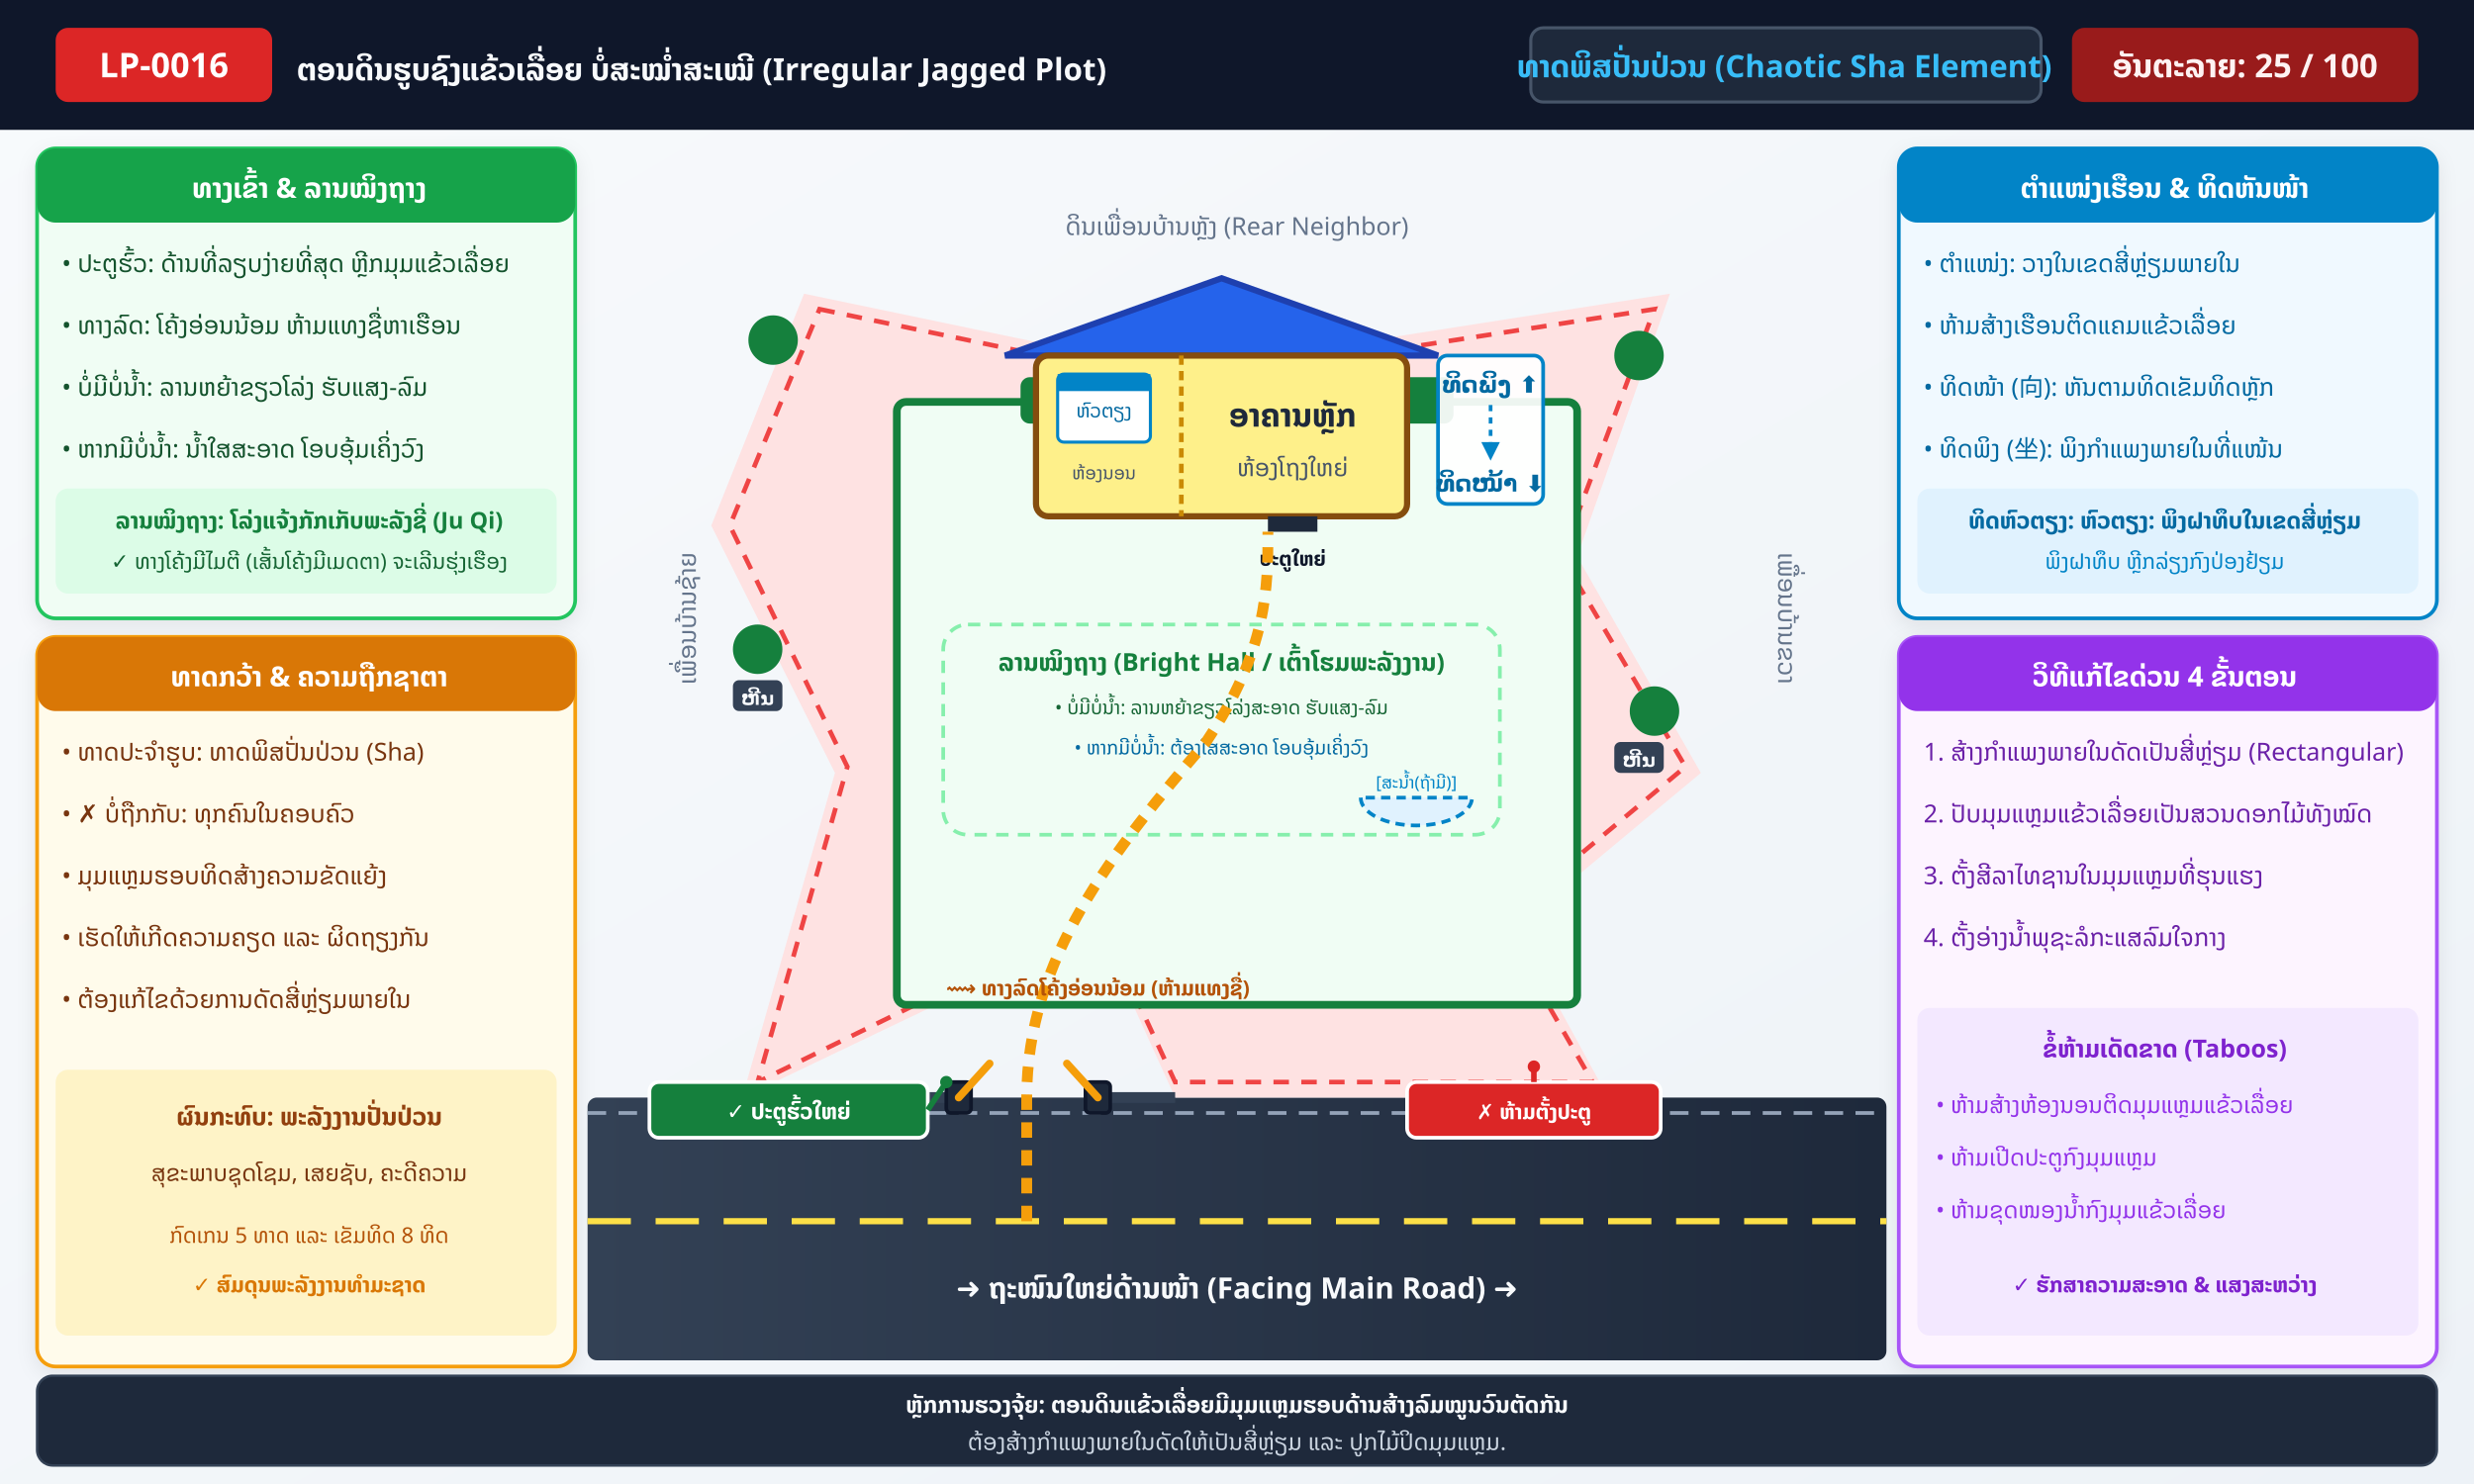
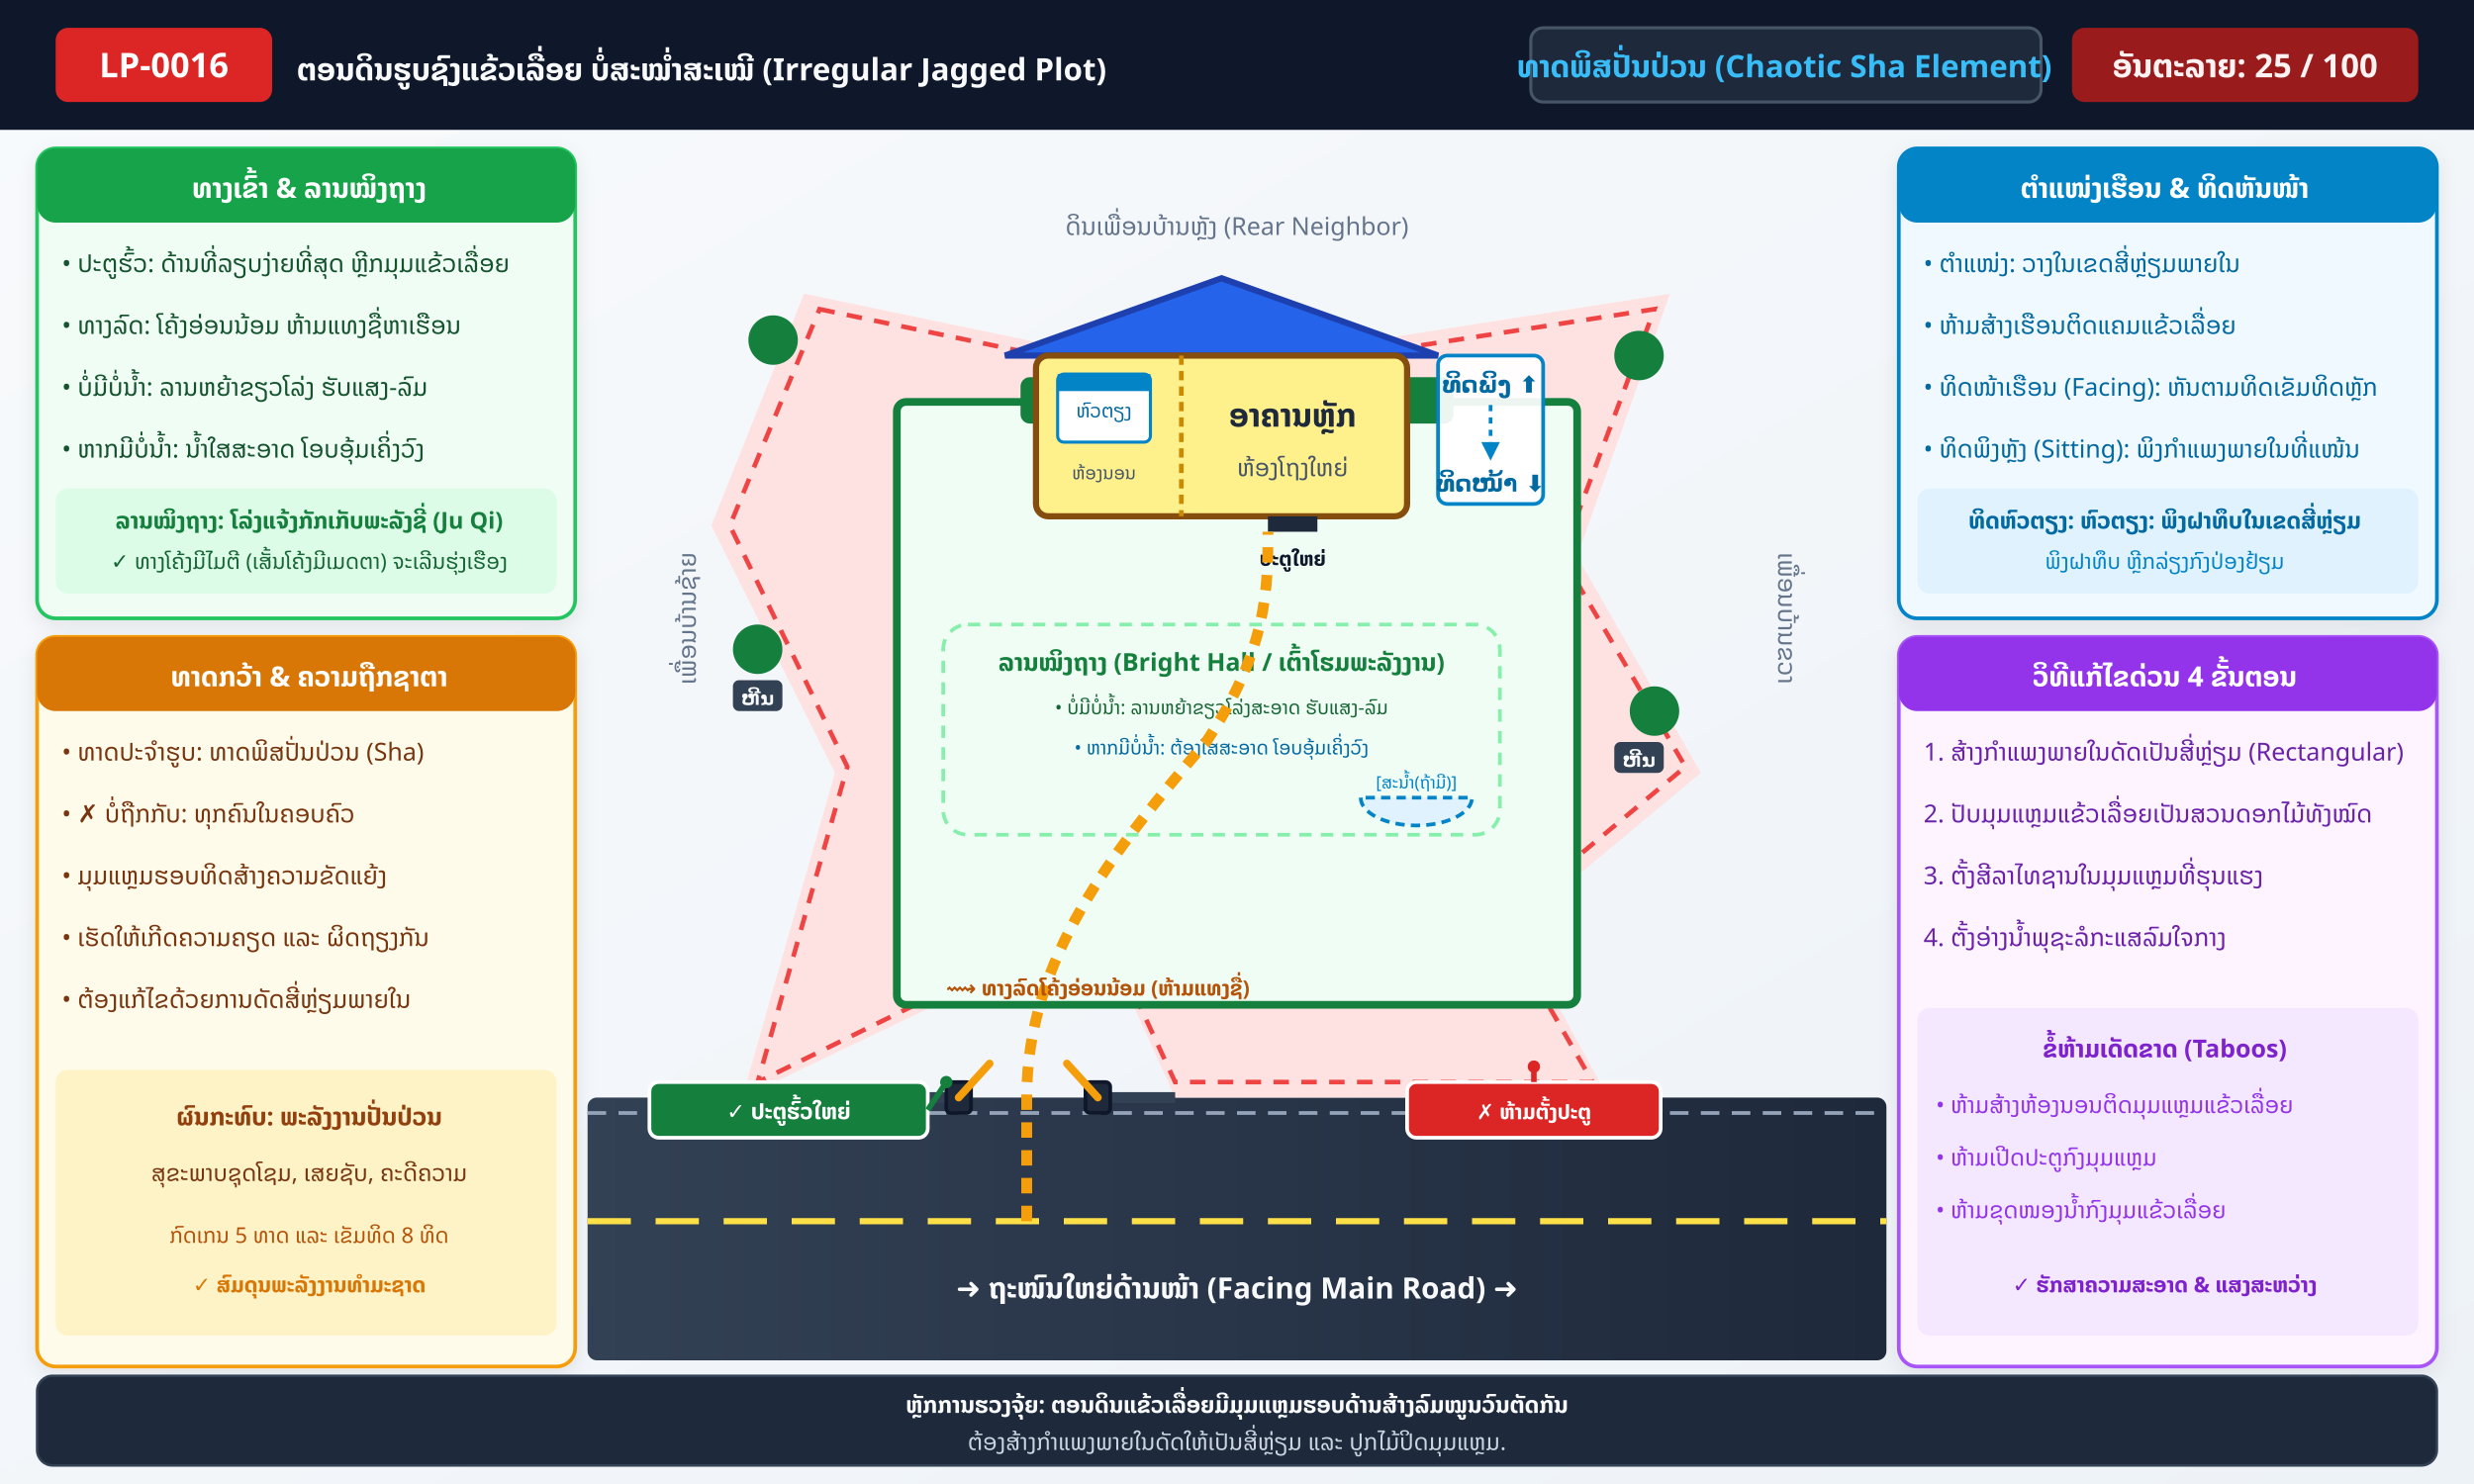
<svg xmlns="http://www.w3.org/2000/svg" viewBox="0 0 800 480" width="800" height="480">
  <defs>
    <linearGradient id="bgGrad" x1="0%" y1="0%" x2="100%" y2="100%">
      <stop offset="0%" stop-color="#F8FAFC" />
      <stop offset="100%" stop-color="#EDF2F7" />
    </linearGradient>
    <linearGradient id="roadGrad" x1="0%" y1="0%" x2="100%" y2="0%">
      <stop offset="0%" stop-color="#334155" />
      <stop offset="100%" stop-color="#1E293B" />
    </linearGradient>
    <filter id="shadow" x="-5%" y="-5%" width="110%" height="110%">
      <feDropShadow dx="0" dy="2" stdDeviation="3" flood-opacity="0.08" />
    </filter>
  </defs>
  <rect width="800" height="480" fill="url(#bgGrad)" />
  <rect x="0" y="0" width="800" height="42" fill="#0F172A" />
  <rect x="18" y="9" width="70" height="24" rx="4" fill="#DC2626" />
  <text x="53" y="25" font-family="'Segoe UI', sans-serif" font-weight="bold" font-size="11" fill="#FFFFFF" text-anchor="middle">LP-0016</text>
  <text x="96" y="26" font-family="'Noto Sans Lao', 'Segoe UI', sans-serif" font-weight="bold" font-size="10" fill="#F8FAFC">ຕອນດິນຮູບຊົງແຂ້ວເລື່ອຍ ບໍ່ສະໝ່ຳສະເໝີ (Irregular Jagged Plot)</text>
  <rect x="495" y="9" width="165" height="24" rx="4" fill="#1E293B" stroke="#475569" stroke-width="1" />
  <text x="577" y="25" font-family="'Noto Sans Lao', 'Segoe UI', sans-serif" font-weight="bold" font-size="10" fill="#38BDF8" text-anchor="middle">ທາດພິສປັ່ນປ່ວນ (Chaotic Sha Element)</text>
  <rect x="670" y="9" width="112" height="24" rx="4" fill="#991B1B" />
  <text x="726" y="25" font-family="'Noto Sans Lao', 'Segoe UI', sans-serif" font-weight="bold" font-size="10.5" fill="#FEF2F2" text-anchor="middle">ອັນຕະລາຍ: 25 / 100</text>
  <rect x="12" y="48" width="174" height="152" rx="6" fill="#F0FDF4" stroke="#22C55E" stroke-width="1.2" filter="url(#shadow)" />
  <rect x="12" y="48" width="174" height="24" rx="6" fill="#16A34A" />
  <text x="100" y="64" font-family="'Noto Sans Lao', 'Segoe UI', sans-serif" font-weight="bold" font-size="9" fill="#FFFFFF" text-anchor="middle">ທາງເຂົ້າ &amp; ລານໝິງຖາງ</text>
  <text x="20" y="88" font-family="'Noto Sans Lao', 'Segoe UI', sans-serif" font-size="8" fill="#14532D">• ປະຕູຮົ້ວ: ດ້ານທີ່ລຽບງ່າຍທີ່ສຸດ ຫຼີກມຸມແຂ້ວເລື່ອຍ</text>
  <text x="20" y="108" font-family="'Noto Sans Lao', 'Segoe UI', sans-serif" font-size="8" fill="#14532D">• ທາງລົດ: ໂຄ້ງອ່ອນນ້ອມ ຫ້າມແທງຊື່ຫາເຮືອນ</text>
  <text x="20" y="128" font-family="'Noto Sans Lao', 'Segoe UI', sans-serif" font-size="8" fill="#14532D">• ບໍ່ມີບໍ່ນ້ຳ: ລານຫຍ້າຂຽວໂລ່ງ ຮັບແສງ-ລົມ</text>
  <text x="20" y="148" font-family="'Noto Sans Lao', 'Segoe UI', sans-serif" font-size="8" fill="#14532D">• ຫາກມີບໍ່ນ້ຳ: ນ້ຳໃສສະອາດ ໂອບອຸ້ມເຄິ່ງວົງ</text>
  <rect x="18" y="158" width="162" height="34" rx="4" fill="#DCFCE7" />
  <text x="100" y="171" font-family="'Noto Sans Lao', 'Segoe UI', sans-serif" font-weight="bold" font-size="7.5" fill="#15803D" text-anchor="middle">ລານໝິງຖາງ: ໂລ່ງແຈ້ງກັກເກັບພະລັງຊີ່ (Ju Qi)</text>
  <text x="100" y="184" font-family="'Noto Sans Lao', 'Segoe UI', sans-serif" font-size="7" fill="#166534" text-anchor="middle">✓ ທາງໂຄ້ງມີໄມຕີ (ເສັ້ນໂຄ້ງມີເມດຕາ) ຈະເລີນຮຸ່ງເຮືອງ</text>
  <rect x="12" y="206" width="174" height="236" rx="6" fill="#FFFBEB" stroke="#F59E0B" stroke-width="1.2" filter="url(#shadow)" />
  <rect x="12" y="206" width="174" height="24" rx="6" fill="#D97706" />
  <text x="100" y="222" font-family="'Noto Sans Lao', 'Segoe UI', sans-serif" font-weight="bold" font-size="9" fill="#FFFFFF" text-anchor="middle">ທາດກວ້າ &amp; ຄວາມຖືກຊາຕາ</text>
  <text x="20" y="246" font-family="'Noto Sans Lao', 'Segoe UI', sans-serif" font-size="8" fill="#78350F">• ທາດປະຈຳຮູບ: ທາດພິສປັ່ນປ່ວນ (Sha)</text>
  <text x="20" y="266" font-family="'Noto Sans Lao', 'Segoe UI', sans-serif" font-size="8" fill="#78350F">• ✗ ບໍ່ຖືກກັບ: ທຸກຄົນໃນຄອບຄົວ</text>
  <text x="20" y="286" font-family="'Noto Sans Lao', 'Segoe UI', sans-serif" font-size="8" fill="#78350F">• ມຸມແຫຼມຮອບທິດສ້າງຄວາມຂັດແຍ້ງ</text>
  <text x="20" y="306" font-family="'Noto Sans Lao', 'Segoe UI', sans-serif" font-size="8" fill="#78350F">• ເຮັດໃຫ້ເກີດຄວາມຄຽດ ແລະ ຜິດຖຽງກັນ</text>
  <text x="20" y="326" font-family="'Noto Sans Lao', 'Segoe UI', sans-serif" font-size="8" fill="#78350F">• ຕ້ອງແກ້ໄຂດ້ວຍການດັດສີ່ຫຼ່ຽມພາຍໃນ</text>
  <rect x="18" y="346" width="162" height="86" rx="4" fill="#FEF3C7" />
  <text x="100" y="364" font-family="'Noto Sans Lao', 'Segoe UI', sans-serif" font-weight="bold" font-size="8" fill="#92400E" text-anchor="middle">ຜົນກະທົບ: ພະລັງງານປັ່ນປ່ວນ</text>
  <text x="100" y="382" font-family="'Noto Sans Lao', 'Segoe UI', sans-serif" font-size="7.5" fill="#78350F" text-anchor="middle">ສຸຂະພາບຊຸດໂຊມ, ເສຍຊັບ, ຄະດີຄວາມ</text>
  <text x="100" y="402" font-family="'Noto Sans Lao', 'Segoe UI', sans-serif" font-size="7" fill="#B45309" text-anchor="middle">ກົດເກນ 5 ທາດ ແລະ ເຂັມທິດ 8 ທິດ</text>
  <text x="100" y="418" font-family="'Noto Sans Lao', 'Segoe UI', sans-serif" font-weight="bold" font-size="7" fill="#D97706" text-anchor="middle">✓ ສົມດຸນພະລັງງານທຳມະຊາດ</text>
  <rect x="614" y="48" width="174" height="152" rx="6" fill="#F0F9FF" stroke="#0284C7" stroke-width="1.2" filter="url(#shadow)" />
  <rect x="614" y="48" width="174" height="24" rx="6" fill="#0284C7" />
  <text x="700" y="64" font-family="'Noto Sans Lao', 'Segoe UI', sans-serif" font-weight="bold" font-size="9" fill="#FFFFFF" text-anchor="middle">ຕຳແໜ່ງເຮືອນ &amp; ທິດຫັນໜ້າ</text>
  <text x="622" y="88" font-family="'Noto Sans Lao', 'Segoe UI', sans-serif" font-size="8" fill="#0369A1">• ຕຳແໜ່ງ: ວາງໃນເຂດສີ່ຫຼ່ຽມພາຍໃນ</text>
  <text x="622" y="108" font-family="'Noto Sans Lao', 'Segoe UI', sans-serif" font-size="8" fill="#0369A1">• ຫ້າມສ້າງເຮືອນຕິດແຄມແຂ້ວເລື່ອຍ</text>
-   <text x="622" y="128" font-family="'Noto Sans Lao', 'Segoe UI', sans-serif" font-size="8" fill="#0369A1">• ທິດໜ້າ (向): ຫັນຕາມທິດເຂັມທິດຫຼັກ</text>
-   <text x="622" y="148" font-family="'Noto Sans Lao', 'Segoe UI', sans-serif" font-size="8" fill="#0369A1">• ທິດພິງ (坐): ພິງກຳແພງພາຍໃນທີ່ແໜ້ນ</text>
+   <text x="622" y="128" font-family="'Noto Sans Lao', 'Segoe UI', sans-serif" font-size="8" fill="#0369A1">• ທິດໜ້າເຮືອນ (Facing): ຫັນຕາມທິດເຂັມທິດຫຼັກ</text>
+   <text x="622" y="148" font-family="'Noto Sans Lao', 'Segoe UI', sans-serif" font-size="8" fill="#0369A1">• ທິດພິງຫຼັງ (Sitting): ພິງກຳແພງພາຍໃນທີ່ແໜ້ນ</text>
  <rect x="620" y="158" width="162" height="34" rx="4" fill="#E0F2FE" />
  <text x="700" y="171" font-family="'Noto Sans Lao', 'Segoe UI', sans-serif" font-weight="bold" font-size="7.5" fill="#0369A1" text-anchor="middle">ທິດຫົວຕຽງ: ຫົວຕຽງ: ພິງຝາທຶບໃນເຂດສີ່ຫຼ່ຽມ</text>
  <text x="700" y="184" font-family="'Noto Sans Lao', 'Segoe UI', sans-serif" font-size="7" fill="#0284C7" text-anchor="middle">ພິງຝາທຶບ ຫຼີກລ່ຽງກົງປ່ອງຢ້ຽມ</text>
  <rect x="614" y="206" width="174" height="236" rx="6" fill="#FDF4FF" stroke="#A855F7" stroke-width="1.2" filter="url(#shadow)" />
  <rect x="614" y="206" width="174" height="24" rx="6" fill="#9333EA" />
  <text x="700" y="222" font-family="'Noto Sans Lao', 'Segoe UI', sans-serif" font-weight="bold" font-size="9" fill="#FFFFFF" text-anchor="middle">ວິທີແກ້ໄຂດ່ວນ 4 ຂັ້ນຕອນ</text>
  <text x="622" y="246" font-family="'Noto Sans Lao', 'Segoe UI', sans-serif" font-size="8" fill="#6B21A8">1. ສ້າງກຳແພງພາຍໃນດັດເປັນສີ່ຫຼ່ຽມ (Rectangular)</text>
  <text x="622" y="266" font-family="'Noto Sans Lao', 'Segoe UI', sans-serif" font-size="8" fill="#6B21A8">2. ປັບມຸມແຫຼມແຂ້ວເລື່ອຍເປັນສວນດອກໄມ້ທັງໝົດ</text>
  <text x="622" y="286" font-family="'Noto Sans Lao', 'Segoe UI', sans-serif" font-size="8" fill="#6B21A8">3. ຕັ້ງສີລາໄທຊານໃນມຸມແຫຼມທີ່ຮຸນແຮງ</text>
  <text x="622" y="306" font-family="'Noto Sans Lao', 'Segoe UI', sans-serif" font-size="8" fill="#6B21A8">4. ຕັ້ງອ່າງນ້ຳພຸຊະລໍກະແສລົມໃຈກາງ</text>
  <rect x="620" y="326" width="162" height="106" rx="4" fill="#F3E8FF" />
  <text x="700" y="342" font-family="'Noto Sans Lao', 'Segoe UI', sans-serif" font-weight="bold" font-size="8" fill="#7E22CE" text-anchor="middle">ຂໍ້ຫ້າມເດັດຂາດ (Taboos)</text>
  <text x="626" y="360" font-family="'Noto Sans Lao', 'Segoe UI', sans-serif" font-size="7.5" fill="#9333EA">• ຫ້າມສ້າງຫ້ອງນອນຕິດມຸມແຫຼມແຂ້ວເລື່ອຍ</text>
  <text x="626" y="377" font-family="'Noto Sans Lao', 'Segoe UI', sans-serif" font-size="7.5" fill="#9333EA">• ຫ້າມເປີດປະຕູກົງມຸມແຫຼມ</text>
  <text x="626" y="394" font-family="'Noto Sans Lao', 'Segoe UI', sans-serif" font-size="7.5" fill="#9333EA">• ຫ້າມຂຸດໜອງນ້ຳກົງມຸມແຂ້ວເລື່ອຍ</text>
  <text x="700" y="418" font-family="'Noto Sans Lao', 'Segoe UI', sans-serif" font-weight="bold" font-size="7" fill="#7E22CE" text-anchor="middle">✓ ຮັກສາຄວາມສະອາດ &amp; ແສງສະຫວ່າງ</text>
  <rect x="190" y="355" width="420" height="85" fill="url(#roadGrad)" rx="3" />
  <line x1="190" y1="395" x2="610" y2="395" stroke="#FDE047" stroke-width="2" stroke-dasharray="14,8" />
  <line x1="190" y1="360" x2="610" y2="360" stroke="#94A3B8" stroke-width="1.2" stroke-dasharray="6,4" />
  <text x="400" y="420" font-family="'Noto Sans Lao', 'Segoe UI', sans-serif" font-weight="bold" font-size="9.5" fill="#F8FAFC" text-anchor="middle">➜ ຖະໜົນໃຫຍ່ດ້ານໜ້າ (Facing Main Road) ➜</text>
  <g>
    <text x="400" y="76" font-family="'Noto Sans Lao', 'Segoe UI', sans-serif" font-size="8" fill="#64748B" text-anchor="middle">ດິນເພື່ອນບ້ານຫຼັງ (Rear Neighbor)</text>
    <text x="225" y="200" font-family="'Noto Sans Lao', 'Segoe UI', sans-serif" font-size="8" fill="#64748B" text-anchor="middle" transform="rotate(-90 225 200)">ເພື່ອນບ້ານຊ້າຍ</text>
    <text x="575" y="200" font-family="'Noto Sans Lao', 'Segoe UI', sans-serif" font-size="8" fill="#64748B" text-anchor="middle" transform="rotate(90 575 200)">ເພື່ອນບ້ານຂວາ</text>
    <polygon points="260,95 380,120 540,95 510,180 550,250 490,300 520,355 380,355 355,300 240,355 270,250 230,170" fill="#FEE2E2" />
    <polygon points="265,100 380,124 535,100 505,180 545,248 485,298 515,350 380,350 355,296 245,350 274,248 236,170" fill="none" stroke="#EF4444" stroke-width="1.5" stroke-dasharray="5,4" />
    <rect x="290" y="130" width="220" height="195" rx="3" fill="#F0FDF4" stroke="#15803D" stroke-width="2.5" />
    <rect x="330" y="122" width="140" height="15" rx="3" fill="#15803D" />
    <text x="400" y="133" font-family="'Noto Sans Lao', 'Segoe UI', sans-serif" font-weight="bold" font-size="7.5" fill="#FFFFFF" text-anchor="middle">ກຳແພງຕັດແຂ້ວເລື່ອຍ</text>
    <circle cx="250" cy="110" r="8" fill="#15803D" />
    <circle cx="530" cy="115" r="8" fill="#15803D" />
    <circle cx="535" cy="230" r="8" fill="#15803D" />
    <circle cx="245" cy="210" r="8" fill="#15803D" />
    <rect x="522" y="240" width="16" height="10" rx="2" fill="#334155" />
    <text x="530" y="248" font-family="'Segoe UI', sans-serif" font-weight="bold" font-size="6" fill="#F8FAFC" text-anchor="middle">ຫີນ</text>
    <rect x="237" y="220" width="16" height="10" rx="2" fill="#334155" />
    <text x="245" y="228" font-family="'Segoe UI', sans-serif" font-weight="bold" font-size="6" fill="#F8FAFC" text-anchor="middle">ຫີນ</text>
    <polygon points="325,115 395,90 465,115" fill="#2563EB" stroke="#1E40AF" stroke-width="2" />
    <rect x="335" y="115" width="120" height="52" fill="#FEF08A" stroke="#854D0E" stroke-width="2" rx="4" />
    <line x1="382" y1="115" x2="382" y2="167" stroke="#CA8A04" stroke-width="1.5" stroke-dasharray="3,2" />
    <rect x="342" y="121" width="30" height="22" rx="2" fill="#FFFFFF" stroke="#0284C7" stroke-width="1" />
    <rect x="342" y="121" width="30" height="5.5" fill="#0284C7" />
    <text x="357" y="135" font-family="'Noto Sans Lao', 'Segoe UI', sans-serif" font-size="6.2" fill="#0369A1" text-anchor="middle">ຫົວຕຽງ</text>
    <text x="357" y="155" font-family="'Noto Sans Lao', 'Segoe UI', sans-serif" font-size="5.8" fill="#475569" text-anchor="middle">ຫ້ອງນອນ</text>
    <text x="418" y="138" font-family="'Noto Sans Lao', 'Segoe UI', sans-serif" font-weight="bold" font-size="10.5" fill="#1E293B" text-anchor="middle">ອາຄານຫຼັກ</text>
    <text x="418" y="154" font-family="'Noto Sans Lao', 'Segoe UI', sans-serif" font-size="7.8" fill="#475569" text-anchor="middle">ຫ້ອງໂຖງໃຫຍ່</text>
    <rect x="410" y="167" width="16" height="5" fill="#1E293B" />
    <text x="418" y="183" font-family="'Noto Sans Lao', 'Segoe UI', sans-serif" font-weight="bold" font-size="6.5" fill="#0F172A" text-anchor="middle">ປະຕູໃຫຍ່</text>
    <g transform="translate(465, 115)">
      <rect x="0" y="0" width="34" height="48" rx="3" fill="#FFFFFF" fill-opacity="0.92" stroke="#0284C7" stroke-width="1.2" />
      <text x="17" y="12" font-family="'Segoe UI', sans-serif" font-weight="bold" font-size="7.5" fill="#0369A1" text-anchor="middle">ທິດພິງ ⬆</text>
      <line x1="17" y1="16" x2="17" y2="32" stroke="#0284C7" stroke-width="1.2" stroke-dasharray="2,2" />
      <polygon points="17,34 14,28 20,28" fill="#0284C7" />
      <text x="17" y="44" font-family="'Segoe UI', sans-serif" font-weight="bold" font-size="7.5" fill="#0369A1" text-anchor="middle">ທິດໜ້າ ⬇</text>
    </g>
    <rect x="305" y="202" width="180" height="68" rx="8" fill="#F0FDF4" stroke="#86EFAC" stroke-width="1.2" stroke-dasharray="4,3" />
    <text x="395" y="217" font-family="'Noto Sans Lao', 'Segoe UI', sans-serif" font-weight="bold" font-size="8" fill="#15803D" text-anchor="middle">ລານໝິງຖາງ (Bright Hall / ເຕົ້າໂຮມພະລັງງານ)</text>
    <text x="395" y="231" font-family="'Noto Sans Lao', 'Segoe UI', sans-serif" font-size="6.2" fill="#166534" text-anchor="middle">• ບໍ່ມີບໍ່ນ້ຳ: ລານຫຍ້າຂຽວໂລ່ງສະອາດ ຮັບແສງ-ລົມ</text>
    <text x="395" y="244" font-family="'Noto Sans Lao', 'Segoe UI', sans-serif" font-size="6.2" fill="#0369A1" text-anchor="middle">• ຫາກມີບໍ່ນ້ຳ: ຕ້ອງໃສສະອາດ ໂອບອຸ້ມເຄິ່ງວົງ</text>
    <path d="M 440 258 A 16 8 0 0 0 476 258 Z" fill="#E0F2FE" stroke="#0284C7" stroke-width="1.2" stroke-dasharray="3,2" />
    <text x="458" y="255" font-family="'Noto Sans Lao', 'Segoe UI', sans-serif" font-size="5.5" fill="#0284C7" text-anchor="middle">[ສະນ້ຳ(ຖ້າມີ)]</text>
    <line x1="240" y1="355" x2="310" y2="355" stroke="#334155" stroke-width="3.5" />
    <line x1="355" y1="355" x2="380" y2="355" stroke="#334155" stroke-width="3.5" />
    <rect x="306" y="350" width="8" height="10" rx="1.5" fill="#1E293B" stroke="#0F172A" stroke-width="1.2" />
    <rect x="351" y="350" width="8" height="10" rx="1.5" fill="#1E293B" stroke="#0F172A" stroke-width="1.2" />
    <line x1="310" y1="355" x2="320" y2="344" stroke="#F59E0B" stroke-width="2.5" stroke-linecap="round" />
    <line x1="355" y1="355" x2="345" y2="344" stroke="#F59E0B" stroke-width="2.5" stroke-linecap="round" />
    <path d="M 332 395 L 332 355 C 332 310 360 275 390 240 C 410 210 410 190 410 172" fill="none" stroke="#F59E0B" stroke-width="3.5" stroke-dasharray="5,4" />
    <text x="355" y="322" font-family="'Noto Sans Lao', 'Segoe UI', sans-serif" font-weight="bold" font-size="6.8" fill="#B45309" text-anchor="middle">⟿ ທາງລົດໂຄ້ງອ່ອນນ້ອມ (ຫ້າມແທງຊື່)</text>
    <g transform="translate(210, 350)">
      <rect x="0" y="0" width="90" height="18" rx="3" fill="#15803D" stroke="#FFFFFF" stroke-width="1.2" />
      <text x="45" y="12" font-family="'Noto Sans Lao', 'Segoe UI', sans-serif" font-weight="bold" font-size="7.2" fill="#FFFFFF" text-anchor="middle">✓ ປະຕູຮົ້ວໃຫຍ່</text>
      <line x1="90" y1="9" x2="96" y2="0" stroke="#15803D" stroke-width="1.8" />
      <circle cx="96" cy="0" r="2" fill="#15803D" />
    </g>
    <g transform="translate(455, 350)">
      <rect x="0" y="0" width="82" height="18" rx="3" fill="#DC2626" stroke="#FFFFFF" stroke-width="1.2" />
      <text x="41" y="12" font-family="'Noto Sans Lao', 'Segoe UI', sans-serif" font-weight="bold" font-size="6.8" fill="#FFFFFF" text-anchor="middle">✗ ຫ້າມຕັ້ງປະຕູ</text>
      <line x1="41" y1="0" x2="41" y2="-5" stroke="#DC2626" stroke-width="1.8" />
      <circle cx="41" cy="-5" r="2" fill="#DC2626" />
    </g>
  </g>
  <rect x="12" y="445" width="776" height="29" rx="5" fill="#1E293B" stroke="#334155" stroke-width="0.8" />
  <text x="400" y="457" font-family="'Noto Sans Lao', 'Segoe UI', sans-serif" font-weight="bold" font-size="7.5" fill="#F8FAFC" text-anchor="middle">ຫຼັກການຮວງຈຸ້ຍ: ຕອນດິນແຂ້ວເລື່ອຍມີມຸມແຫຼມຮອບດ້ານສ້າງລົມໝູນວົນຕັດກັນ</text>
  <text x="400" y="469" font-family="'Noto Sans Lao', 'Segoe UI', sans-serif" font-size="7.5" fill="#CBD5E1" text-anchor="middle">ຕ້ອງສ້າງກຳແພງພາຍໃນດັດໃຫ້ເປັນສີ່ຫຼ່ຽມ ແລະ ປູກໄມ້ປິດມຸມແຫຼມ.</text>
</svg>
